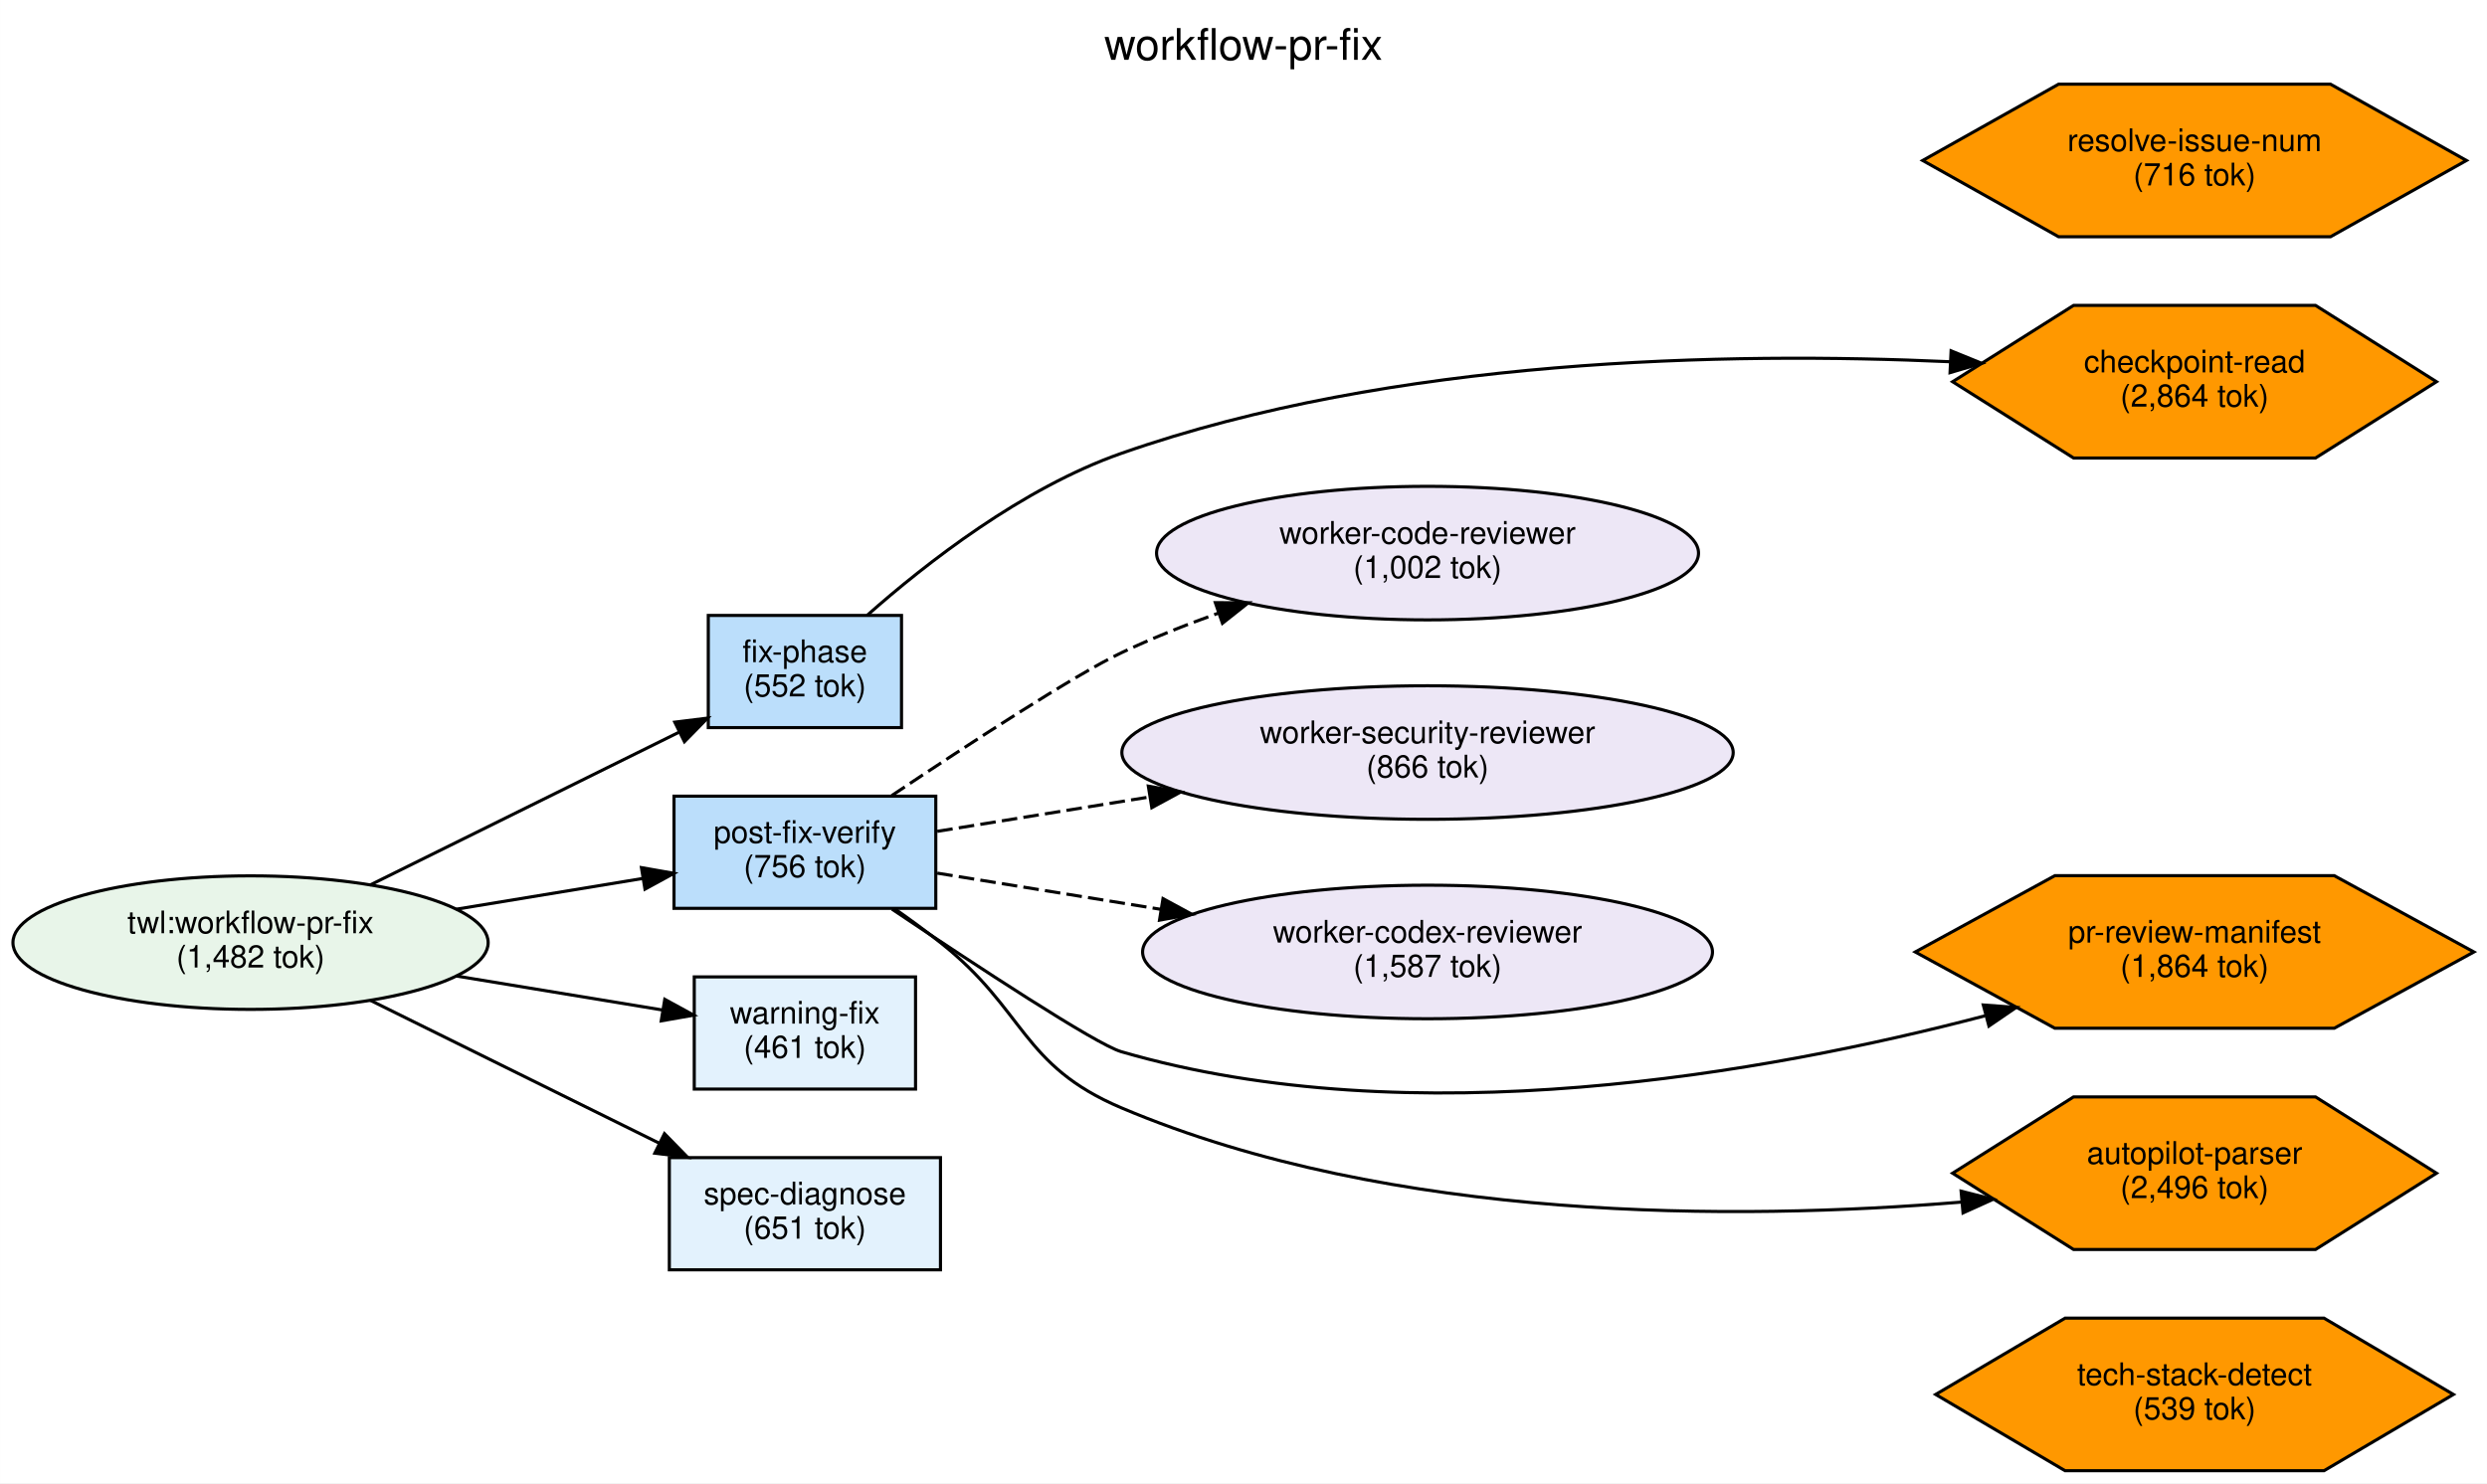
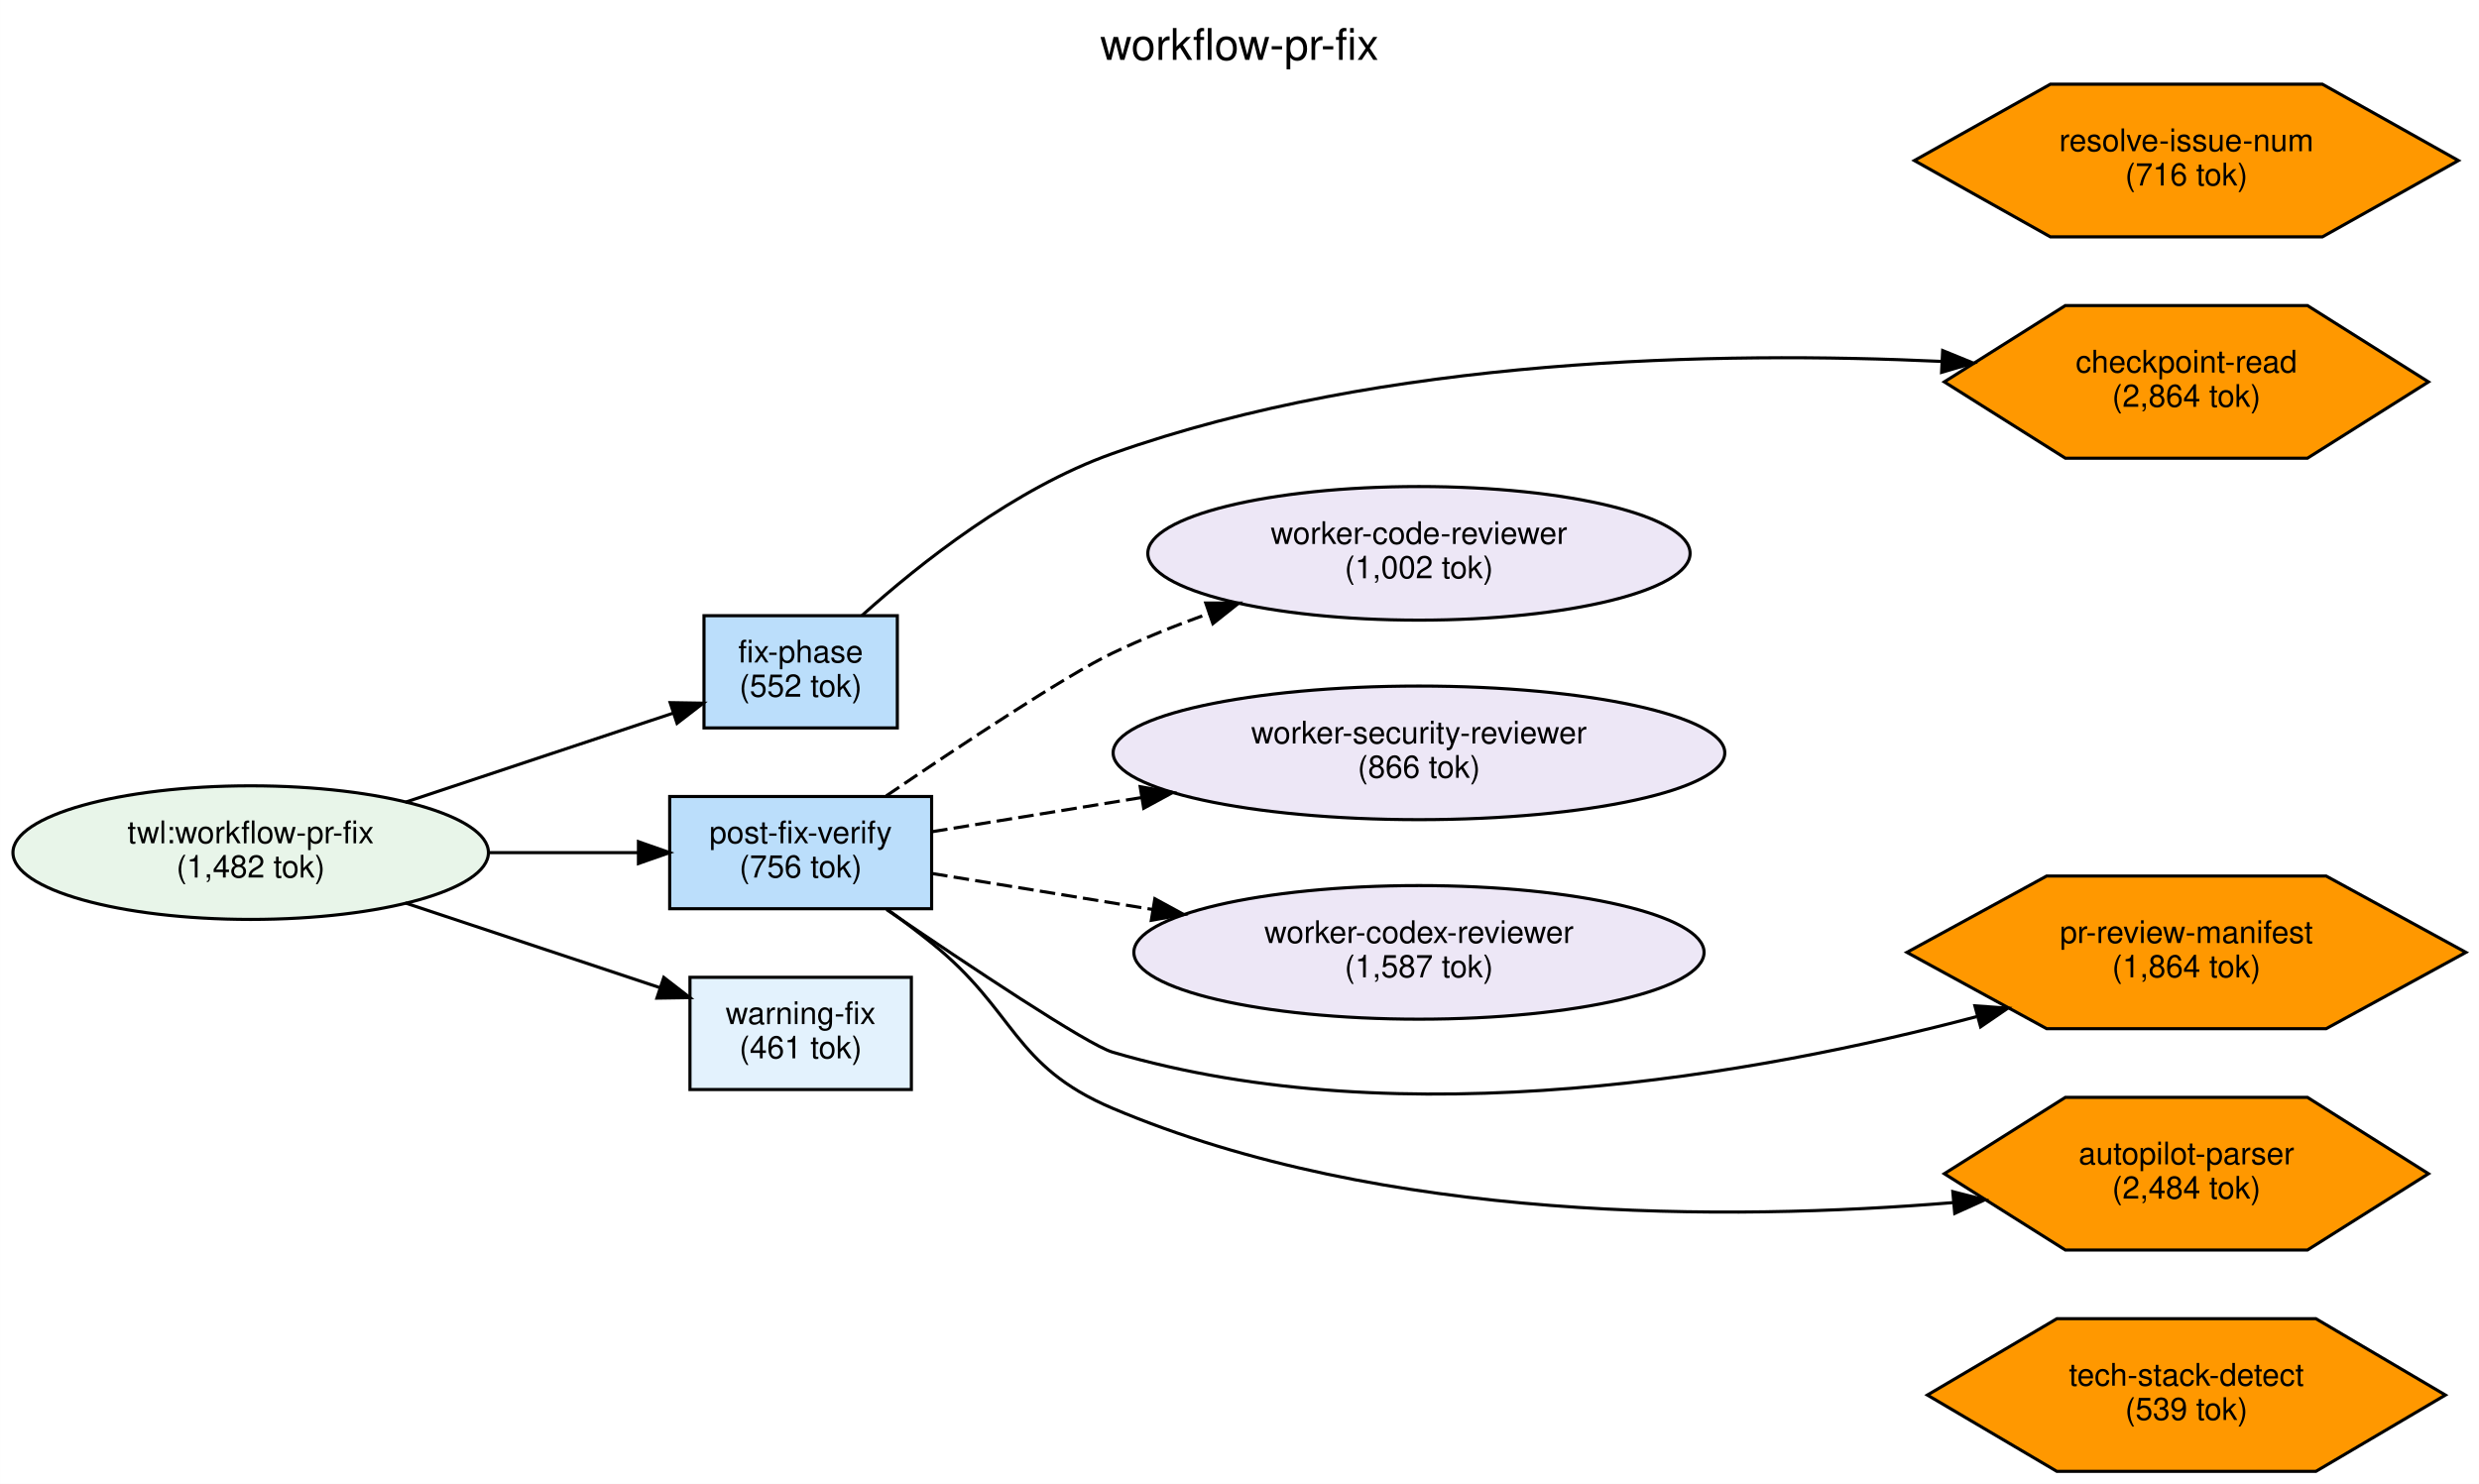
- <svg xmlns="http://www.w3.org/2000/svg" width="798pt" height="476pt" viewBox="0.00 0.00 797.94 475.99">
+ <svg xmlns="http://www.w3.org/2000/svg" width="795pt" height="476pt" viewBox="0.00 0.00 794.94 475.99">
  <g id="graph0" class="graph" transform="scale(1 1) rotate(0) translate(4 471.99)">
-     <polygon fill="white" stroke="transparent" points="-4,4 -4,-471.99 793.94,-471.99 793.94,4 -4,4" />
-     <text text-anchor="middle" x="394.97" y="-452.79" font-family="Helvetica,sans-Serif" font-size="14.00">workflow-pr-fix</text>
+     <polygon fill="white" stroke="transparent" points="-4,4 -4,-471.99 790.94,-471.99 790.94,4 -4,4" />
+     <text text-anchor="middle" x="393.47" y="-452.79" font-family="Helvetica,sans-Serif" font-size="14.00">workflow-pr-fix</text>
    <g id="node1" class="node">
-       <ellipse fill="#e8f5e9" stroke="black" cx="76.37" cy="-169.49" rx="76.24" ry="21.43" />
-       <text text-anchor="middle" x="76.37" y="-172.49" font-family="Helvetica,sans-Serif" font-size="10.00">twl:workflow-pr-fix</text>
-       <text text-anchor="middle" x="76.37" y="-161.49" font-family="Helvetica,sans-Serif" font-size="10.00">(1,482 tok)</text>
+       <ellipse fill="#e8f5e9" stroke="black" cx="76.37" cy="-198.49" rx="76.24" ry="21.43" />
+       <text text-anchor="middle" x="76.37" y="-201.49" font-family="Helvetica,sans-Serif" font-size="10.00">twl:workflow-pr-fix</text>
+       <text text-anchor="middle" x="76.37" y="-190.49" font-family="Helvetica,sans-Serif" font-size="10.00">(1,482 tok)</text>
    </g>
    <g id="node2" class="node">
-       <polygon fill="#bbdefb" stroke="black" points="296.24,-216.49 212.24,-216.49 212.24,-180.49 296.24,-180.49 296.24,-216.49" />
-       <text text-anchor="middle" x="254.24" y="-201.49" font-family="Helvetica,sans-Serif" font-size="10.00">post-fix-verify</text>
-       <text text-anchor="middle" x="254.24" y="-190.49" font-family="Helvetica,sans-Serif" font-size="10.00">(756 tok)</text>
+       <polygon fill="#bbdefb" stroke="black" points="294.74,-216.49 210.74,-216.49 210.74,-180.49 294.74,-180.49 294.74,-216.49" />
+       <text text-anchor="middle" x="252.74" y="-201.49" font-family="Helvetica,sans-Serif" font-size="10.00">post-fix-verify</text>
+       <text text-anchor="middle" x="252.74" y="-190.49" font-family="Helvetica,sans-Serif" font-size="10.00">(756 tok)</text>
    </g>
    <g id="edge2" class="edge">
-       <path fill="none" stroke="black" d="M142.35,-180.21C162.09,-183.46 183.48,-186.99 202.16,-190.07" />
-       <polygon fill="black" stroke="black" points="201.79,-193.56 212.23,-191.73 202.93,-186.65 201.79,-193.56" />
+       <path fill="none" stroke="black" d="M152.83,-198.49C168.99,-198.49 185.69,-198.49 200.66,-198.49" />
+       <polygon fill="black" stroke="black" points="200.72,-201.99 210.72,-198.49 200.72,-194.99 200.72,-201.99" />
    </g>
    <g id="node3" class="node">
-       <polygon fill="#e3f2fd" stroke="black" points="289.74,-158.49 218.74,-158.49 218.74,-122.49 289.74,-122.49 289.74,-158.49" />
-       <text text-anchor="middle" x="254.24" y="-143.49" font-family="Helvetica,sans-Serif" font-size="10.00">warning-fix</text>
-       <text text-anchor="middle" x="254.24" y="-132.49" font-family="Helvetica,sans-Serif" font-size="10.00">(461 tok)</text>
+       <polygon fill="#e3f2fd" stroke="black" points="288.24,-158.49 217.24,-158.49 217.24,-122.49 288.24,-122.49 288.24,-158.49" />
+       <text text-anchor="middle" x="252.74" y="-143.49" font-family="Helvetica,sans-Serif" font-size="10.00">warning-fix</text>
+       <text text-anchor="middle" x="252.74" y="-132.49" font-family="Helvetica,sans-Serif" font-size="10.00">(461 tok)</text>
    </g>
    <g id="edge3" class="edge">
-       <path fill="none" stroke="black" d="M142.35,-158.78C164.35,-155.15 188.41,-151.18 208.48,-147.88" />
-       <polygon fill="black" stroke="black" points="209.28,-151.29 218.57,-146.21 208.14,-144.38 209.28,-151.29" />
+       <path fill="none" stroke="black" d="M125.94,-182.34C151.56,-173.82 182.75,-163.44 207.67,-155.15" />
+       <polygon fill="black" stroke="black" points="208.85,-158.45 217.23,-151.97 206.64,-151.81 208.85,-158.45" />
    </g>
    <g id="node4" class="node">
-       <polygon fill="#bbdefb" stroke="black" points="285.24,-274.49 223.24,-274.49 223.24,-238.49 285.24,-238.49 285.24,-274.49" />
-       <text text-anchor="middle" x="254.24" y="-259.49" font-family="Helvetica,sans-Serif" font-size="10.00">fix-phase</text>
-       <text text-anchor="middle" x="254.24" y="-248.49" font-family="Helvetica,sans-Serif" font-size="10.00">(552 tok)</text>
+       <polygon fill="#bbdefb" stroke="black" points="283.74,-274.49 221.74,-274.49 221.74,-238.49 283.74,-238.49 283.74,-274.49" />
+       <text text-anchor="middle" x="252.74" y="-259.49" font-family="Helvetica,sans-Serif" font-size="10.00">fix-phase</text>
+       <text text-anchor="middle" x="252.74" y="-248.49" font-family="Helvetica,sans-Serif" font-size="10.00">(552 tok)</text>
    </g>
    <g id="edge1" class="edge">
-       <path fill="none" stroke="black" d="M114.66,-187.95C143.78,-202.35 184.13,-222.31 213.78,-236.98" />
-       <polygon fill="black" stroke="black" points="212.49,-240.24 223,-241.54 215.59,-233.97 212.49,-240.24" />
+       <path fill="none" stroke="black" d="M125.94,-214.65C152.98,-223.65 186.24,-234.71 211.76,-243.2" />
+       <polygon fill="black" stroke="black" points="210.89,-246.6 221.49,-246.43 213.1,-239.96 210.89,-246.6" />
    </g>
    <g id="node5" class="node">
-       <polygon fill="#e3f2fd" stroke="black" points="297.74,-100.49 210.74,-100.49 210.74,-64.49 297.74,-64.49 297.74,-100.49" />
-       <text text-anchor="middle" x="254.24" y="-85.49" font-family="Helvetica,sans-Serif" font-size="10.00">spec-diagnose</text>
-       <text text-anchor="middle" x="254.24" y="-74.49" font-family="Helvetica,sans-Serif" font-size="10.00">(651 tok)</text>
+       <ellipse fill="#ede7f6" stroke="black" cx="451.02" cy="-166.49" rx="91.43" ry="21.43" />
+       <text text-anchor="middle" x="451.02" y="-169.49" font-family="Helvetica,sans-Serif" font-size="10.00">worker-codex-reviewer</text>
+       <text text-anchor="middle" x="451.02" y="-158.49" font-family="Helvetica,sans-Serif" font-size="10.00">(1,587 tok)</text>
+     </g>
+     <g id="edge6" class="edge">
+       <path fill="none" stroke="black" stroke-dasharray="5,2" d="M294.88,-191.79C315.43,-188.44 341.09,-184.25 365.58,-180.26" />
+       <polygon fill="black" stroke="black" points="366.32,-183.69 375.62,-178.62 365.19,-176.78 366.32,-183.69" />
+     </g>
+     <g id="node6" class="node">
+       <ellipse fill="#ede7f6" stroke="black" cx="451.02" cy="-294.49" rx="86.95" ry="21.43" />
+       <text text-anchor="middle" x="451.02" y="-297.49" font-family="Helvetica,sans-Serif" font-size="10.00">worker-code-reviewer</text>
+       <text text-anchor="middle" x="451.02" y="-286.49" font-family="Helvetica,sans-Serif" font-size="10.00">(1,002 tok)</text>
    </g>
    <g id="edge4" class="edge">
-       <path fill="none" stroke="black" d="M114.66,-151.04C141.78,-137.63 178.63,-119.4 207.52,-105.11" />
-       <polygon fill="black" stroke="black" points="209.18,-108.19 216.59,-100.62 206.08,-101.92 209.18,-108.19" />
+       <path fill="none" stroke="black" stroke-dasharray="5,2" d="M280.2,-216.7C304.29,-233.07 338.24,-255.57 352.74,-262.49 362.5,-267.16 373.12,-271.42 383.64,-275.2" />
+       <polygon fill="black" stroke="black" points="382.65,-278.56 393.24,-278.53 384.94,-271.94 382.65,-278.56" />
    </g>
-     <g id="node6" class="node">
-       <ellipse fill="#ede7f6" stroke="black" cx="454.02" cy="-166.49" rx="91.43" ry="21.43" />
-       <text text-anchor="middle" x="454.02" y="-169.49" font-family="Helvetica,sans-Serif" font-size="10.00">worker-codex-reviewer</text>
-       <text text-anchor="middle" x="454.02" y="-158.49" font-family="Helvetica,sans-Serif" font-size="10.00">(1,587 tok)</text>
+     <g id="node7" class="node">
+       <ellipse fill="#ede7f6" stroke="black" cx="451.02" cy="-230.49" rx="98.08" ry="21.43" />
+       <text text-anchor="middle" x="451.02" y="-233.49" font-family="Helvetica,sans-Serif" font-size="10.00">worker-security-reviewer</text>
+       <text text-anchor="middle" x="451.02" y="-222.49" font-family="Helvetica,sans-Serif" font-size="10.00">(866 tok)</text>
+     </g>
+     <g id="edge5" class="edge">
+       <path fill="none" stroke="black" stroke-dasharray="5,2" d="M294.88,-205.2C314.46,-208.39 338.66,-212.34 362.08,-216.16" />
+       <polygon fill="black" stroke="black" points="361.62,-219.63 372.06,-217.78 362.75,-212.72 361.62,-219.63" />
+     </g>
+     <g id="node9" class="node">
+       <polygon fill="#ff9800" stroke="black" points="774.76,-95.49 735.94,-119.98 658.31,-119.98 619.49,-95.49 658.31,-71.01 735.94,-71.01 774.76,-95.49" />
+       <text text-anchor="middle" x="697.13" y="-98.49" font-family="Helvetica,sans-Serif" font-size="10.00">autopilot-parser</text>
+       <text text-anchor="middle" x="697.13" y="-87.49" font-family="Helvetica,sans-Serif" font-size="10.00">(2,484 tok)</text>
+     </g>
+     <g id="edge8" class="edge">
+       <path fill="none" stroke="black" d="M280.56,-180.25C285.36,-176.78 290.25,-173.1 294.74,-169.49 321.93,-147.59 320.58,-130.12 352.74,-116.49 439.75,-79.63 550.37,-80.31 622.19,-86.21" />
+       <polygon fill="black" stroke="black" points="622.22,-89.73 632.49,-87.12 622.84,-82.75 622.22,-89.73" />
+     </g>
+     <g id="node11" class="node">
+       <polygon fill="#ff9800" stroke="black" points="786.76,-166.49 741.94,-190.98 652.31,-190.98 607.5,-166.49 652.31,-142.01 741.94,-142.01 786.76,-166.49" />
+       <text text-anchor="middle" x="697.13" y="-169.49" font-family="Helvetica,sans-Serif" font-size="10.00">pr-review-manifest</text>
+       <text text-anchor="middle" x="697.13" y="-158.49" font-family="Helvetica,sans-Serif" font-size="10.00">(1,864 tok)</text>
    </g>
    <g id="edge7" class="edge">
-       <path fill="none" stroke="black" stroke-dasharray="5,2" d="M296.7,-191.79C317.51,-188.42 343.5,-184.21 368.29,-180.2" />
-       <polygon fill="black" stroke="black" points="369.14,-183.61 378.45,-178.56 368.02,-176.7 369.14,-183.61" />
+       <path fill="none" stroke="black" d="M280.27,-180.23C306.79,-162.16 344.74,-136.86 352.74,-134.49 446.19,-106.92 559.61,-127.34 629.83,-145.87" />
+       <polygon fill="black" stroke="black" points="629.3,-149.35 639.87,-148.59 631.13,-142.6 629.3,-149.35" />
    </g>
-     <g id="node7" class="node">
-       <ellipse fill="#ede7f6" stroke="black" cx="454.02" cy="-294.49" rx="86.95" ry="21.43" />
-       <text text-anchor="middle" x="454.02" y="-297.49" font-family="Helvetica,sans-Serif" font-size="10.00">worker-code-reviewer</text>
-       <text text-anchor="middle" x="454.02" y="-286.49" font-family="Helvetica,sans-Serif" font-size="10.00">(1,002 tok)</text>
+     <g id="node12" class="node">
+       <polygon fill="#ff9800" stroke="black" points="774.76,-349.49 735.94,-373.98 658.31,-373.98 619.49,-349.49 658.31,-325.01 735.94,-325.01 774.76,-349.49" />
+       <text text-anchor="middle" x="697.13" y="-352.49" font-family="Helvetica,sans-Serif" font-size="10.00">checkpoint-read</text>
+       <text text-anchor="middle" x="697.13" y="-341.49" font-family="Helvetica,sans-Serif" font-size="10.00">(2,864 tok)</text>
    </g>
-     <g id="edge5" class="edge">
-       <path fill="none" stroke="black" stroke-dasharray="5,2" d="M282.12,-216.69C306.59,-233.05 341.06,-255.54 355.74,-262.49 365.58,-267.16 376.28,-271.42 386.87,-275.21" />
-       <polygon fill="black" stroke="black" points="385.93,-278.59 396.53,-278.55 388.22,-271.97 385.93,-278.59" />
+     <g id="edge9" class="edge">
+       <path fill="none" stroke="black" d="M272.37,-274.52C291.03,-291.31 321.39,-315.37 352.74,-326.49 439.94,-357.46 547.32,-359.37 618.54,-356.06" />
+       <polygon fill="black" stroke="black" points="618.97,-359.54 628.78,-355.53 618.62,-352.55 618.97,-359.54" />
    </g>
    <g id="node8" class="node">
-       <ellipse fill="#ede7f6" stroke="black" cx="454.02" cy="-230.49" rx="98.08" ry="21.43" />
-       <text text-anchor="middle" x="454.02" y="-233.49" font-family="Helvetica,sans-Serif" font-size="10.00">worker-security-reviewer</text>
-       <text text-anchor="middle" x="454.02" y="-222.49" font-family="Helvetica,sans-Serif" font-size="10.00">(866 tok)</text>
-     </g>
-     <g id="edge6" class="edge">
-       <path fill="none" stroke="black" stroke-dasharray="5,2" d="M296.7,-205.2C316.52,-208.41 341.06,-212.38 364.77,-216.22" />
-       <polygon fill="black" stroke="black" points="364.43,-219.71 374.86,-217.85 365.55,-212.8 364.43,-219.71" />
+       <polygon fill="#ff9800" stroke="black" points="780.19,-24.49 738.66,-48.98 655.59,-48.98 614.06,-24.49 655.59,-0.01 738.66,-0.01 780.19,-24.49" />
+       <text text-anchor="middle" x="697.13" y="-27.49" font-family="Helvetica,sans-Serif" font-size="10.00">tech-stack-detect</text>
+       <text text-anchor="middle" x="697.13" y="-16.49" font-family="Helvetica,sans-Serif" font-size="10.00">(539 tok)</text>
    </g>
    <g id="node10" class="node">
-       <polygon fill="#ff9800" stroke="black" points="777.76,-95.49 738.94,-119.98 661.31,-119.98 622.49,-95.49 661.31,-71.01 738.94,-71.01 777.76,-95.49" />
-       <text text-anchor="middle" x="700.13" y="-98.49" font-family="Helvetica,sans-Serif" font-size="10.00">autopilot-parser</text>
-       <text text-anchor="middle" x="700.13" y="-87.49" font-family="Helvetica,sans-Serif" font-size="10.00">(2,496 tok)</text>
-     </g>
-     <g id="edge9" class="edge">
-       <path fill="none" stroke="black" d="M283.08,-180.33C288.05,-176.85 293.11,-173.15 297.74,-169.49 325.11,-147.82 323.58,-130.12 355.74,-116.49 442.75,-79.63 553.37,-80.31 625.19,-86.21" />
-       <polygon fill="black" stroke="black" points="625.22,-89.73 635.49,-87.12 625.84,-82.75 625.22,-89.73" />
-     </g>
-     <g id="node12" class="node">
-       <polygon fill="#ff9800" stroke="black" points="789.76,-166.49 744.94,-190.98 655.31,-190.98 610.5,-166.49 655.31,-142.01 744.94,-142.01 789.76,-166.49" />
-       <text text-anchor="middle" x="700.13" y="-169.49" font-family="Helvetica,sans-Serif" font-size="10.00">pr-review-manifest</text>
-       <text text-anchor="middle" x="700.13" y="-158.49" font-family="Helvetica,sans-Serif" font-size="10.00">(1,864 tok)</text>
-     </g>
-     <g id="edge8" class="edge">
-       <path fill="none" stroke="black" d="M282.18,-180.23C309.11,-162.15 347.64,-136.85 355.74,-134.49 449.29,-107.24 562.67,-127.57 632.87,-146" />
-       <polygon fill="black" stroke="black" points="632.34,-149.48 642.9,-148.7 634.15,-142.72 632.34,-149.48" />
-     </g>
-     <g id="node13" class="node">
-       <polygon fill="#ff9800" stroke="black" points="777.76,-349.49 738.94,-373.98 661.31,-373.98 622.49,-349.49 661.31,-325.01 738.94,-325.01 777.76,-349.49" />
-       <text text-anchor="middle" x="700.13" y="-352.49" font-family="Helvetica,sans-Serif" font-size="10.00">checkpoint-read</text>
-       <text text-anchor="middle" x="700.13" y="-341.49" font-family="Helvetica,sans-Serif" font-size="10.00">(2,864 tok)</text>
-     </g>
-     <g id="edge10" class="edge">
-       <path fill="none" stroke="black" d="M274.21,-274.52C293.18,-291.31 324.04,-315.37 355.74,-326.49 443.05,-357.15 550.41,-359.13 621.59,-355.91" />
-       <polygon fill="black" stroke="black" points="622.01,-359.4 631.83,-355.4 621.67,-352.4 622.01,-359.4" />
-     </g>
-     <g id="node9" class="node">
-       <polygon fill="#ff9800" stroke="black" points="783.19,-24.49 741.66,-48.98 658.59,-48.98 617.06,-24.49 658.59,-0.01 741.66,-0.01 783.19,-24.49" />
-       <text text-anchor="middle" x="700.13" y="-27.49" font-family="Helvetica,sans-Serif" font-size="10.00">tech-stack-detect</text>
-       <text text-anchor="middle" x="700.13" y="-16.49" font-family="Helvetica,sans-Serif" font-size="10.00">(539 tok)</text>
-     </g>
-     <g id="node11" class="node">
-       <polygon fill="#ff9800" stroke="black" points="787.36,-420.49 743.74,-444.98 656.51,-444.98 612.89,-420.49 656.51,-396.01 743.74,-396.01 787.36,-420.49" />
-       <text text-anchor="middle" x="700.13" y="-423.49" font-family="Helvetica,sans-Serif" font-size="10.00">resolve-issue-num</text>
-       <text text-anchor="middle" x="700.13" y="-412.49" font-family="Helvetica,sans-Serif" font-size="10.00">(716 tok)</text>
+       <polygon fill="#ff9800" stroke="black" points="784.36,-420.49 740.74,-444.98 653.51,-444.98 609.89,-420.49 653.51,-396.01 740.74,-396.01 784.36,-420.49" />
+       <text text-anchor="middle" x="697.13" y="-423.49" font-family="Helvetica,sans-Serif" font-size="10.00">resolve-issue-num</text>
+       <text text-anchor="middle" x="697.13" y="-412.49" font-family="Helvetica,sans-Serif" font-size="10.00">(716 tok)</text>
    </g>
  </g>
</svg>
